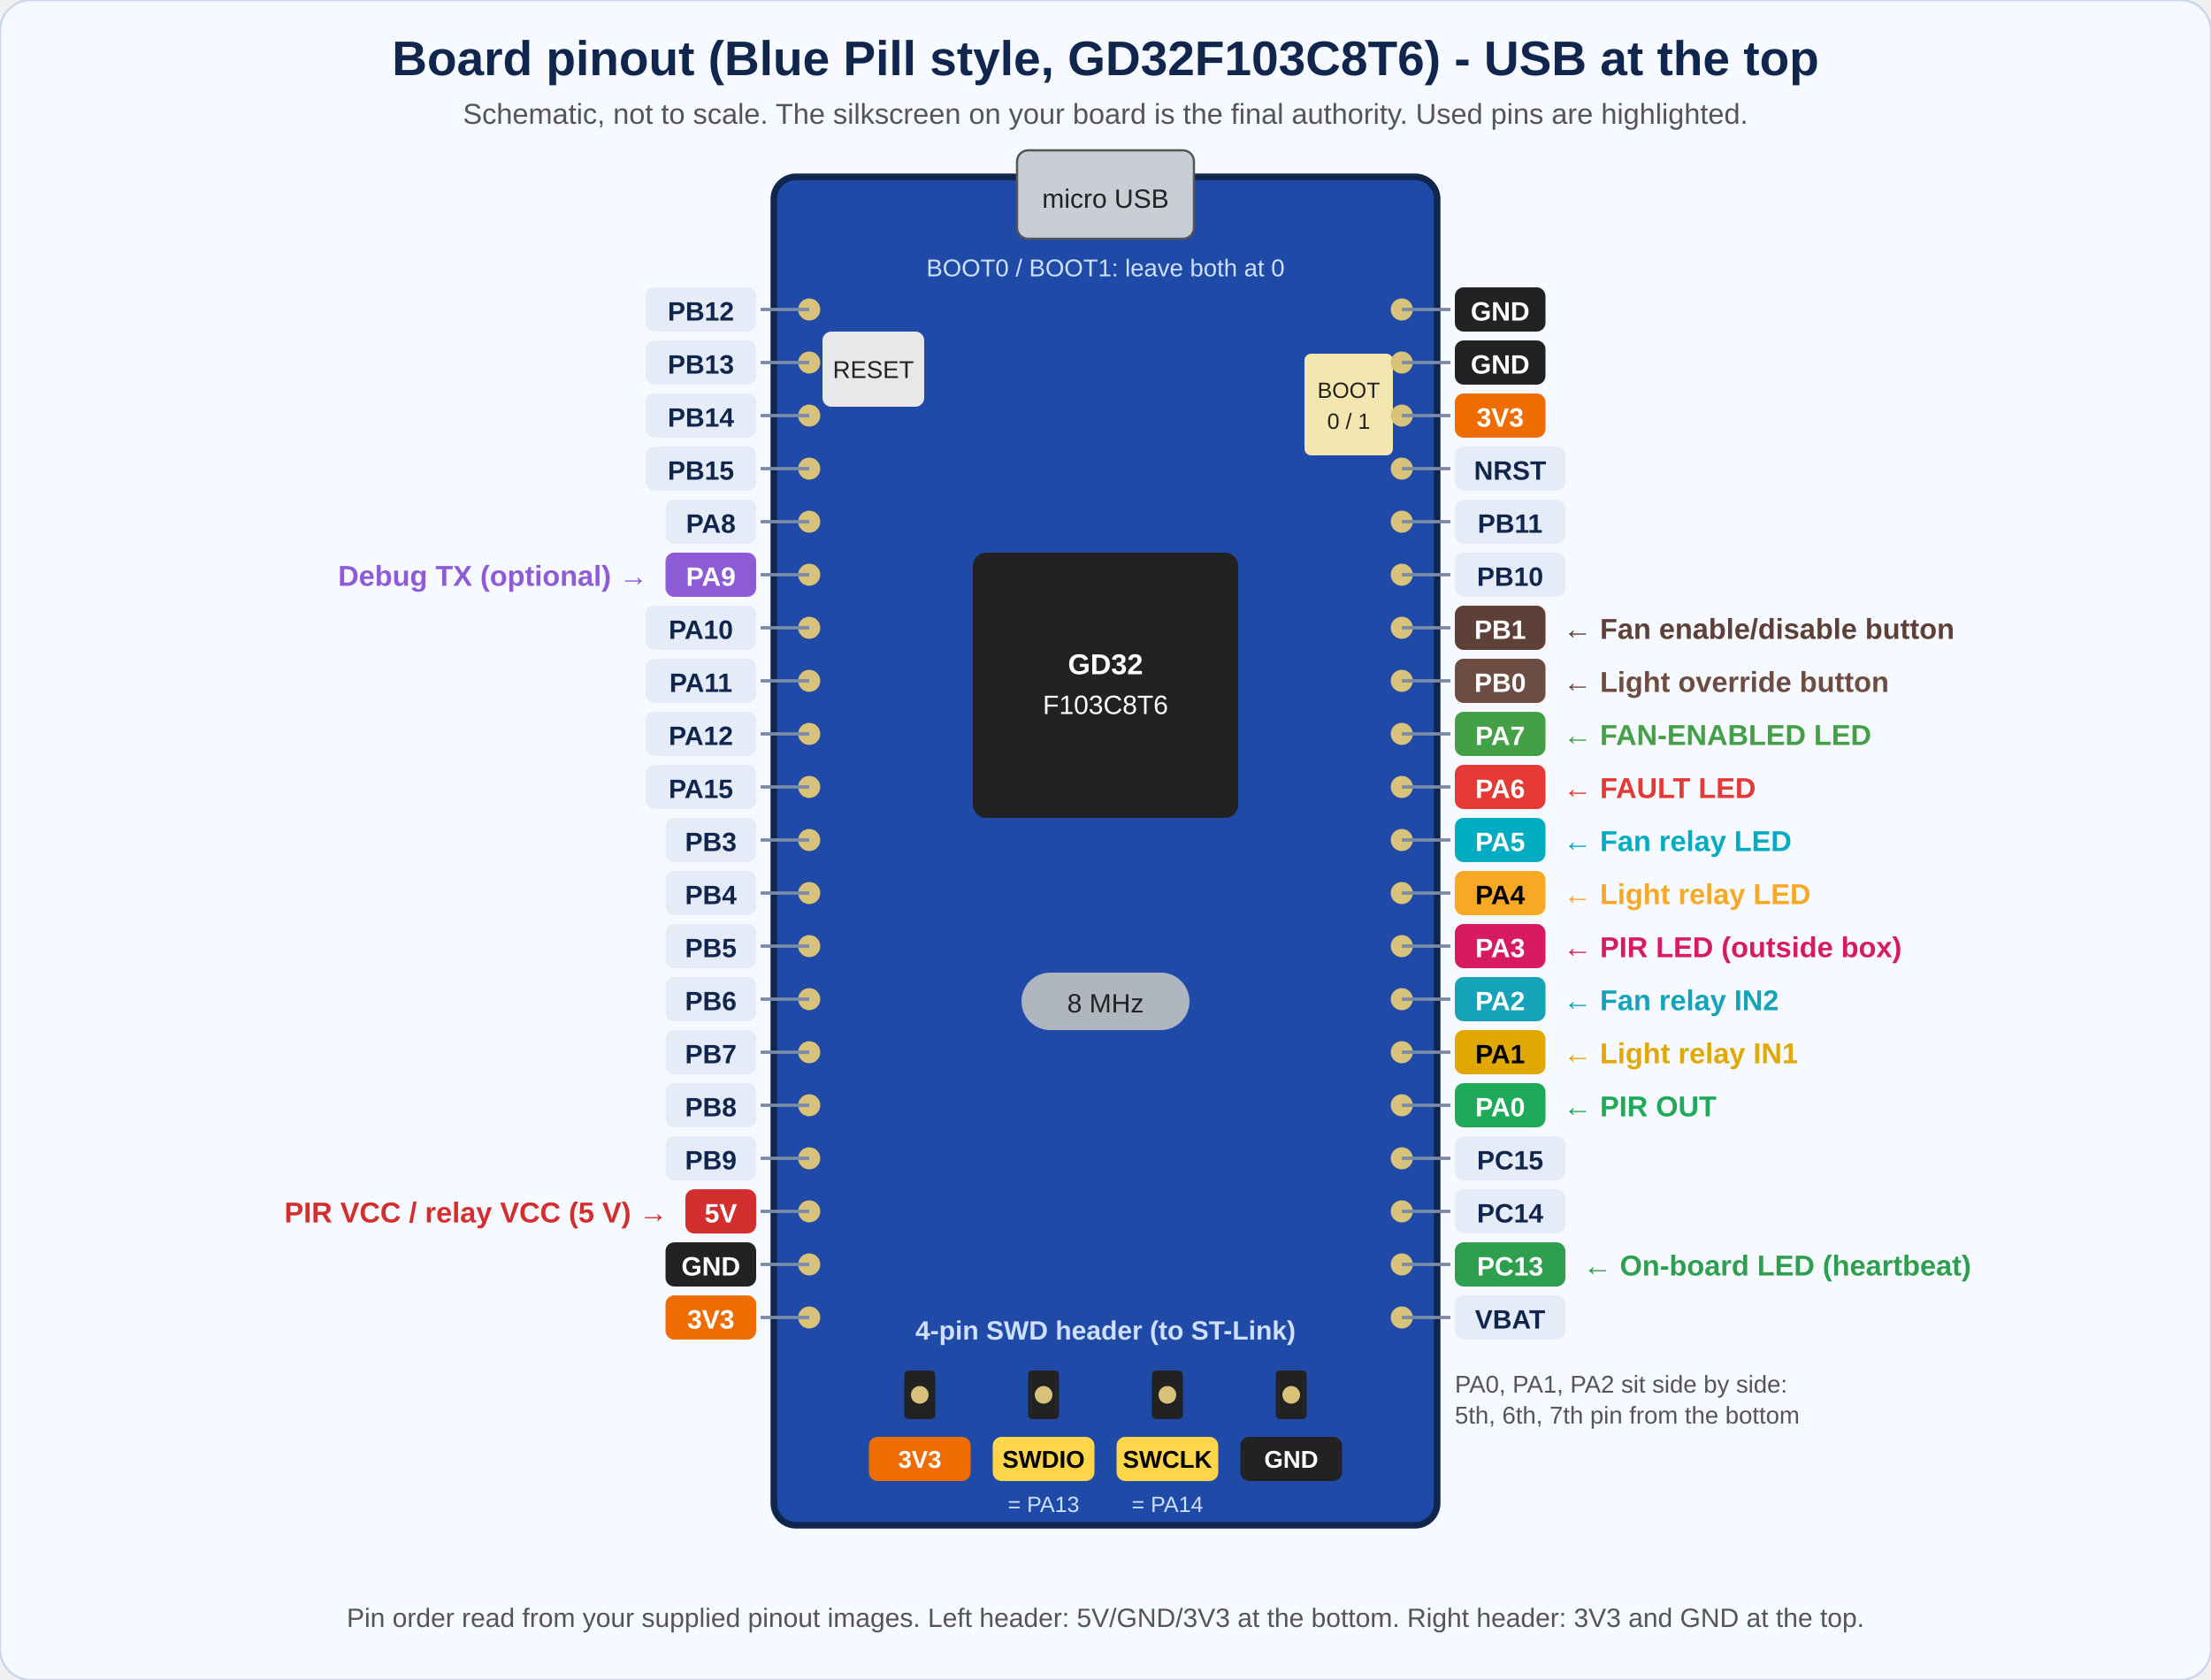
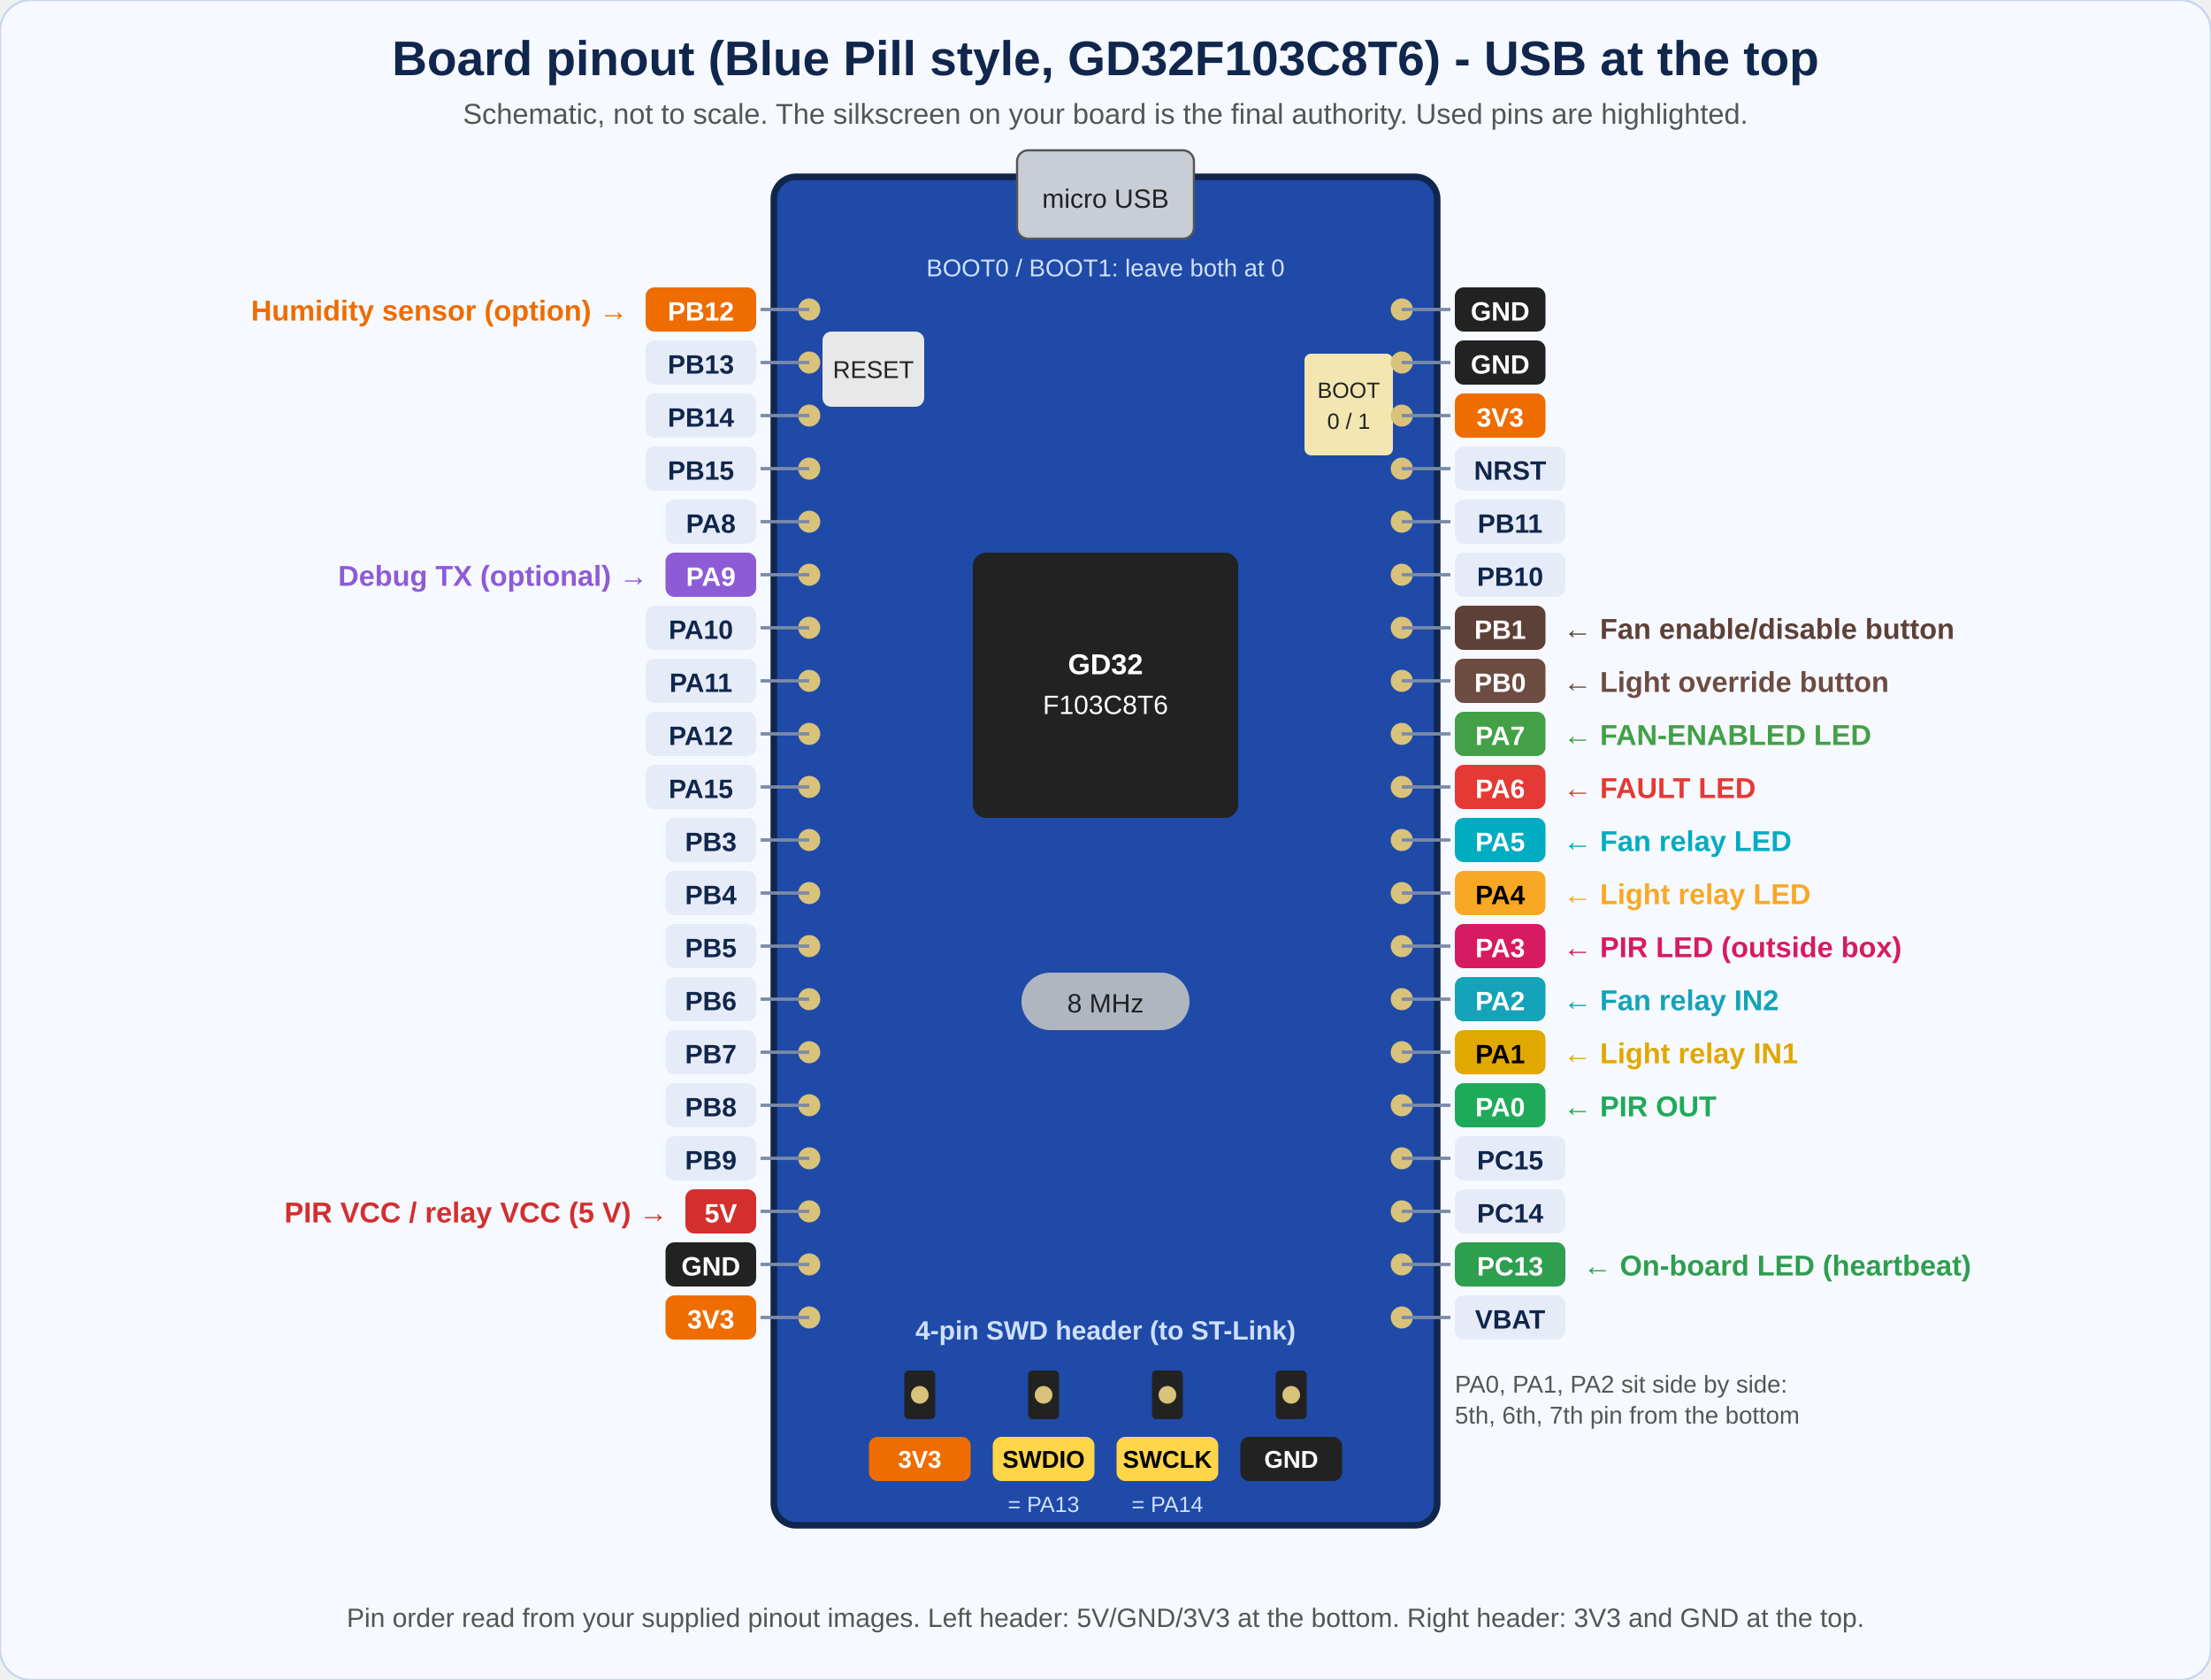
<svg xmlns="http://www.w3.org/2000/svg" viewBox="0 0 1000 760" font-family="Segoe UI, Arial, Helvetica, sans-serif">
  <rect width="1000" height="760" rx="14" fill="#f6f9ff" stroke="#c9d6ee" />
  <text x="500" y="34" text-anchor="middle" font-size="22" font-weight="700" fill="#10264d">Board pinout (Blue Pill style, GD32F103C8T6) - USB at the top</text>
  <text x="500" y="56" text-anchor="middle" font-size="13" fill="#555">Schematic, not to scale. The silkscreen on your board is the final authority. Used pins are highlighted.</text>
  <rect x="350" y="80" width="300" height="610" rx="10" fill="#1f4aa8" stroke="#10264d" stroke-width="3" />
  <rect x="460" y="68" width="80" height="40" rx="5" fill="#c9ced6" stroke="#555" />
  <text x="500" y="94" text-anchor="middle" font-size="12" fill="#222">micro USB</text>
  <rect x="440" y="250" width="120" height="120" rx="6" fill="#222" />
  <text x="500" y="305" text-anchor="middle" font-size="13" fill="#fff" font-weight="700">GD32</text>
  <text x="500" y="323" text-anchor="middle" font-size="12" fill="#fff">F103C8T6</text>
  <rect x="462" y="440" width="76" height="26" rx="13" fill="#b0b6c0" />
  <text x="500" y="458" text-anchor="middle" font-size="12" fill="#222">8 MHz</text>
  <rect x="372" y="150" width="46" height="34" rx="4" fill="#e8e8e8" />
  <text x="395" y="171" text-anchor="middle" font-size="11" fill="#222">RESET</text>
  <rect x="590" y="160" width="40" height="46" rx="3" fill="#f3e6b0" />
  <text x="610" y="180" text-anchor="middle" font-size="10" fill="#222">BOOT</text>
  <text x="610" y="194" text-anchor="middle" font-size="10" fill="#222">0 / 1</text>
  <text x="500" y="125" text-anchor="middle" font-size="11" fill="#cfe0ff">BOOT0 / BOOT1: leave both at 0</text>
  <circle cx="366" cy="140" r="5" fill="#d9c27a" />
  <line x1="366" y1="140" x2="344" y2="140" stroke="#7a8aa8" stroke-width="1.5" />
-   <rect x="292" y="130" width="50" height="20" rx="4" fill="#e6ecf7" />
-   <text x="317.0" y="145" text-anchor="middle" font-size="12" font-weight="700" fill="#10264d">PB12</text>
+   <rect x="292" y="130" width="50" height="20" rx="4" fill="#ef6c00" />
+   <text x="317.0" y="145" text-anchor="middle" font-size="12" font-weight="700" fill="#fff">PB12</text>
+   <text x="284" y="145" text-anchor="end" font-size="13" font-weight="700" fill="#ef6c00">Humidity sensor (option) →</text>
  <circle cx="366" cy="164" r="5" fill="#d9c27a" />
  <line x1="366" y1="164" x2="344" y2="164" stroke="#7a8aa8" stroke-width="1.5" />
  <rect x="292" y="154" width="50" height="20" rx="4" fill="#e6ecf7" />
  <text x="317.0" y="169" text-anchor="middle" font-size="12" font-weight="700" fill="#10264d">PB13</text>
  <circle cx="366" cy="188" r="5" fill="#d9c27a" />
  <line x1="366" y1="188" x2="344" y2="188" stroke="#7a8aa8" stroke-width="1.5" />
  <rect x="292" y="178" width="50" height="20" rx="4" fill="#e6ecf7" />
  <text x="317.0" y="193" text-anchor="middle" font-size="12" font-weight="700" fill="#10264d">PB14</text>
  <circle cx="366" cy="212" r="5" fill="#d9c27a" />
  <line x1="366" y1="212" x2="344" y2="212" stroke="#7a8aa8" stroke-width="1.5" />
  <rect x="292" y="202" width="50" height="20" rx="4" fill="#e6ecf7" />
  <text x="317.0" y="217" text-anchor="middle" font-size="12" font-weight="700" fill="#10264d">PB15</text>
  <circle cx="366" cy="236" r="5" fill="#d9c27a" />
  <line x1="366" y1="236" x2="344" y2="236" stroke="#7a8aa8" stroke-width="1.5" />
  <rect x="301" y="226" width="41" height="20" rx="4" fill="#e6ecf7" />
  <text x="321.5" y="241" text-anchor="middle" font-size="12" font-weight="700" fill="#10264d">PA8</text>
  <circle cx="366" cy="260" r="5" fill="#d9c27a" />
  <line x1="366" y1="260" x2="344" y2="260" stroke="#7a8aa8" stroke-width="1.5" />
  <rect x="301" y="250" width="41" height="20" rx="4" fill="#8e5bd6" />
  <text x="321.5" y="265" text-anchor="middle" font-size="12" font-weight="700" fill="#fff">PA9</text>
  <text x="293" y="265" text-anchor="end" font-size="13" font-weight="700" fill="#8e5bd6">Debug TX (optional) →</text>
  <circle cx="366" cy="284" r="5" fill="#d9c27a" />
  <line x1="366" y1="284" x2="344" y2="284" stroke="#7a8aa8" stroke-width="1.5" />
  <rect x="292" y="274" width="50" height="20" rx="4" fill="#e6ecf7" />
  <text x="317.0" y="289" text-anchor="middle" font-size="12" font-weight="700" fill="#10264d">PA10</text>
  <circle cx="366" cy="308" r="5" fill="#d9c27a" />
  <line x1="366" y1="308" x2="344" y2="308" stroke="#7a8aa8" stroke-width="1.5" />
  <rect x="292" y="298" width="50" height="20" rx="4" fill="#e6ecf7" />
  <text x="317.0" y="313" text-anchor="middle" font-size="12" font-weight="700" fill="#10264d">PA11</text>
  <circle cx="366" cy="332" r="5" fill="#d9c27a" />
  <line x1="366" y1="332" x2="344" y2="332" stroke="#7a8aa8" stroke-width="1.5" />
  <rect x="292" y="322" width="50" height="20" rx="4" fill="#e6ecf7" />
  <text x="317.0" y="337" text-anchor="middle" font-size="12" font-weight="700" fill="#10264d">PA12</text>
  <circle cx="366" cy="356" r="5" fill="#d9c27a" />
  <line x1="366" y1="356" x2="344" y2="356" stroke="#7a8aa8" stroke-width="1.5" />
  <rect x="292" y="346" width="50" height="20" rx="4" fill="#e6ecf7" />
  <text x="317.0" y="361" text-anchor="middle" font-size="12" font-weight="700" fill="#10264d">PA15</text>
  <circle cx="366" cy="380" r="5" fill="#d9c27a" />
  <line x1="366" y1="380" x2="344" y2="380" stroke="#7a8aa8" stroke-width="1.5" />
  <rect x="301" y="370" width="41" height="20" rx="4" fill="#e6ecf7" />
  <text x="321.5" y="385" text-anchor="middle" font-size="12" font-weight="700" fill="#10264d">PB3</text>
  <circle cx="366" cy="404" r="5" fill="#d9c27a" />
  <line x1="366" y1="404" x2="344" y2="404" stroke="#7a8aa8" stroke-width="1.5" />
  <rect x="301" y="394" width="41" height="20" rx="4" fill="#e6ecf7" />
  <text x="321.5" y="409" text-anchor="middle" font-size="12" font-weight="700" fill="#10264d">PB4</text>
  <circle cx="366" cy="428" r="5" fill="#d9c27a" />
  <line x1="366" y1="428" x2="344" y2="428" stroke="#7a8aa8" stroke-width="1.5" />
  <rect x="301" y="418" width="41" height="20" rx="4" fill="#e6ecf7" />
  <text x="321.5" y="433" text-anchor="middle" font-size="12" font-weight="700" fill="#10264d">PB5</text>
  <circle cx="366" cy="452" r="5" fill="#d9c27a" />
  <line x1="366" y1="452" x2="344" y2="452" stroke="#7a8aa8" stroke-width="1.5" />
  <rect x="301" y="442" width="41" height="20" rx="4" fill="#e6ecf7" />
  <text x="321.5" y="457" text-anchor="middle" font-size="12" font-weight="700" fill="#10264d">PB6</text>
  <circle cx="366" cy="476" r="5" fill="#d9c27a" />
  <line x1="366" y1="476" x2="344" y2="476" stroke="#7a8aa8" stroke-width="1.5" />
  <rect x="301" y="466" width="41" height="20" rx="4" fill="#e6ecf7" />
  <text x="321.5" y="481" text-anchor="middle" font-size="12" font-weight="700" fill="#10264d">PB7</text>
  <circle cx="366" cy="500" r="5" fill="#d9c27a" />
  <line x1="366" y1="500" x2="344" y2="500" stroke="#7a8aa8" stroke-width="1.5" />
  <rect x="301" y="490" width="41" height="20" rx="4" fill="#e6ecf7" />
  <text x="321.5" y="505" text-anchor="middle" font-size="12" font-weight="700" fill="#10264d">PB8</text>
  <circle cx="366" cy="524" r="5" fill="#d9c27a" />
  <line x1="366" y1="524" x2="344" y2="524" stroke="#7a8aa8" stroke-width="1.5" />
  <rect x="301" y="514" width="41" height="20" rx="4" fill="#e6ecf7" />
  <text x="321.5" y="529" text-anchor="middle" font-size="12" font-weight="700" fill="#10264d">PB9</text>
  <circle cx="366" cy="548" r="5" fill="#d9c27a" />
  <line x1="366" y1="548" x2="344" y2="548" stroke="#7a8aa8" stroke-width="1.5" />
  <rect x="310" y="538" width="32" height="20" rx="4" fill="#d32f2f" />
  <text x="326.0" y="553" text-anchor="middle" font-size="12" font-weight="700" fill="#fff">5V</text>
  <text x="302" y="553" text-anchor="end" font-size="13" font-weight="700" fill="#d32f2f">PIR VCC / relay VCC (5 V) →</text>
  <circle cx="366" cy="572" r="5" fill="#d9c27a" />
  <line x1="366" y1="572" x2="344" y2="572" stroke="#7a8aa8" stroke-width="1.5" />
  <rect x="301" y="562" width="41" height="20" rx="4" fill="#222" />
  <text x="321.5" y="577" text-anchor="middle" font-size="12" font-weight="700" fill="#fff">GND</text>
  <circle cx="366" cy="596" r="5" fill="#d9c27a" />
  <line x1="366" y1="596" x2="344" y2="596" stroke="#7a8aa8" stroke-width="1.5" />
  <rect x="301" y="586" width="41" height="20" rx="4" fill="#ef6c00" />
  <text x="321.5" y="601" text-anchor="middle" font-size="12" font-weight="700" fill="#fff">3V3</text>
  <circle cx="634" cy="140" r="5" fill="#d9c27a" />
  <line x1="634" y1="140" x2="656" y2="140" stroke="#7a8aa8" stroke-width="1.5" />
  <rect x="658" y="130" width="41" height="20" rx="4" fill="#222" />
  <text x="678.5" y="145" text-anchor="middle" font-size="12" font-weight="700" fill="#fff">GND</text>
  <circle cx="634" cy="164" r="5" fill="#d9c27a" />
  <line x1="634" y1="164" x2="656" y2="164" stroke="#7a8aa8" stroke-width="1.5" />
  <rect x="658" y="154" width="41" height="20" rx="4" fill="#222" />
  <text x="678.5" y="169" text-anchor="middle" font-size="12" font-weight="700" fill="#fff">GND</text>
  <circle cx="634" cy="188" r="5" fill="#d9c27a" />
  <line x1="634" y1="188" x2="656" y2="188" stroke="#7a8aa8" stroke-width="1.5" />
  <rect x="658" y="178" width="41" height="20" rx="4" fill="#ef6c00" />
  <text x="678.5" y="193" text-anchor="middle" font-size="12" font-weight="700" fill="#fff">3V3</text>
  <circle cx="634" cy="212" r="5" fill="#d9c27a" />
  <line x1="634" y1="212" x2="656" y2="212" stroke="#7a8aa8" stroke-width="1.5" />
  <rect x="658" y="202" width="50" height="20" rx="4" fill="#e6ecf7" />
  <text x="683.0" y="217" text-anchor="middle" font-size="12" font-weight="700" fill="#10264d">NRST</text>
  <circle cx="634" cy="236" r="5" fill="#d9c27a" />
  <line x1="634" y1="236" x2="656" y2="236" stroke="#7a8aa8" stroke-width="1.5" />
  <rect x="658" y="226" width="50" height="20" rx="4" fill="#e6ecf7" />
  <text x="683.0" y="241" text-anchor="middle" font-size="12" font-weight="700" fill="#10264d">PB11</text>
  <circle cx="634" cy="260" r="5" fill="#d9c27a" />
  <line x1="634" y1="260" x2="656" y2="260" stroke="#7a8aa8" stroke-width="1.5" />
  <rect x="658" y="250" width="50" height="20" rx="4" fill="#e6ecf7" />
  <text x="683.0" y="265" text-anchor="middle" font-size="12" font-weight="700" fill="#10264d">PB10</text>
  <circle cx="634" cy="284" r="5" fill="#d9c27a" />
  <line x1="634" y1="284" x2="656" y2="284" stroke="#7a8aa8" stroke-width="1.5" />
  <rect x="658" y="274" width="41" height="20" rx="4" fill="#5d4037" />
  <text x="678.5" y="289" text-anchor="middle" font-size="12" font-weight="700" fill="#fff">PB1</text>
  <text x="707" y="289" font-size="13" font-weight="700" fill="#5d4037">← Fan enable/disable button</text>
  <circle cx="634" cy="308" r="5" fill="#d9c27a" />
  <line x1="634" y1="308" x2="656" y2="308" stroke="#7a8aa8" stroke-width="1.5" />
  <rect x="658" y="298" width="41" height="20" rx="4" fill="#6d4c41" />
  <text x="678.5" y="313" text-anchor="middle" font-size="12" font-weight="700" fill="#fff">PB0</text>
  <text x="707" y="313" font-size="13" font-weight="700" fill="#6d4c41">← Light override button</text>
  <circle cx="634" cy="332" r="5" fill="#d9c27a" />
  <line x1="634" y1="332" x2="656" y2="332" stroke="#7a8aa8" stroke-width="1.5" />
  <rect x="658" y="322" width="41" height="20" rx="4" fill="#43a047" />
  <text x="678.5" y="337" text-anchor="middle" font-size="12" font-weight="700" fill="#fff">PA7</text>
  <text x="707" y="337" font-size="13" font-weight="700" fill="#43a047">← FAN-ENABLED LED</text>
  <circle cx="634" cy="356" r="5" fill="#d9c27a" />
  <line x1="634" y1="356" x2="656" y2="356" stroke="#7a8aa8" stroke-width="1.5" />
  <rect x="658" y="346" width="41" height="20" rx="4" fill="#e53935" />
  <text x="678.5" y="361" text-anchor="middle" font-size="12" font-weight="700" fill="#fff">PA6</text>
  <text x="707" y="361" font-size="13" font-weight="700" fill="#e53935">← FAULT LED</text>
  <circle cx="634" cy="380" r="5" fill="#d9c27a" />
  <line x1="634" y1="380" x2="656" y2="380" stroke="#7a8aa8" stroke-width="1.5" />
  <rect x="658" y="370" width="41" height="20" rx="4" fill="#00acc1" />
  <text x="678.5" y="385" text-anchor="middle" font-size="12" font-weight="700" fill="#fff">PA5</text>
  <text x="707" y="385" font-size="13" font-weight="700" fill="#00acc1">← Fan relay LED</text>
  <circle cx="634" cy="404" r="5" fill="#d9c27a" />
  <line x1="634" y1="404" x2="656" y2="404" stroke="#7a8aa8" stroke-width="1.5" />
  <rect x="658" y="394" width="41" height="20" rx="4" fill="#f9a825" />
  <text x="678.5" y="409" text-anchor="middle" font-size="12" font-weight="700" fill="#000">PA4</text>
  <text x="707" y="409" font-size="13" font-weight="700" fill="#f9a825">← Light relay LED</text>
  <circle cx="634" cy="428" r="5" fill="#d9c27a" />
  <line x1="634" y1="428" x2="656" y2="428" stroke="#7a8aa8" stroke-width="1.5" />
  <rect x="658" y="418" width="41" height="20" rx="4" fill="#d81b60" />
  <text x="678.5" y="433" text-anchor="middle" font-size="12" font-weight="700" fill="#fff">PA3</text>
  <text x="707" y="433" font-size="13" font-weight="700" fill="#d81b60">← PIR LED (outside box)</text>
  <circle cx="634" cy="452" r="5" fill="#d9c27a" />
  <line x1="634" y1="452" x2="656" y2="452" stroke="#7a8aa8" stroke-width="1.5" />
  <rect x="658" y="442" width="41" height="20" rx="4" fill="#14a3b8" />
  <text x="678.5" y="457" text-anchor="middle" font-size="12" font-weight="700" fill="#fff">PA2</text>
  <text x="707" y="457" font-size="13" font-weight="700" fill="#14a3b8">← Fan relay IN2</text>
  <circle cx="634" cy="476" r="5" fill="#d9c27a" />
  <line x1="634" y1="476" x2="656" y2="476" stroke="#7a8aa8" stroke-width="1.5" />
  <rect x="658" y="466" width="41" height="20" rx="4" fill="#e0a800" />
  <text x="678.5" y="481" text-anchor="middle" font-size="12" font-weight="700" fill="#000">PA1</text>
  <text x="707" y="481" font-size="13" font-weight="700" fill="#e0a800">← Light relay IN1</text>
  <circle cx="634" cy="500" r="5" fill="#d9c27a" />
  <line x1="634" y1="500" x2="656" y2="500" stroke="#7a8aa8" stroke-width="1.5" />
  <rect x="658" y="490" width="41" height="20" rx="4" fill="#1faa59" />
  <text x="678.5" y="505" text-anchor="middle" font-size="12" font-weight="700" fill="#fff">PA0</text>
  <text x="707" y="505" font-size="13" font-weight="700" fill="#1faa59">← PIR OUT</text>
  <circle cx="634" cy="524" r="5" fill="#d9c27a" />
  <line x1="634" y1="524" x2="656" y2="524" stroke="#7a8aa8" stroke-width="1.5" />
  <rect x="658" y="514" width="50" height="20" rx="4" fill="#e6ecf7" />
  <text x="683.0" y="529" text-anchor="middle" font-size="12" font-weight="700" fill="#10264d">PC15</text>
  <circle cx="634" cy="548" r="5" fill="#d9c27a" />
  <line x1="634" y1="548" x2="656" y2="548" stroke="#7a8aa8" stroke-width="1.5" />
  <rect x="658" y="538" width="50" height="20" rx="4" fill="#e6ecf7" />
  <text x="683.0" y="553" text-anchor="middle" font-size="12" font-weight="700" fill="#10264d">PC14</text>
  <circle cx="634" cy="572" r="5" fill="#d9c27a" />
  <line x1="634" y1="572" x2="656" y2="572" stroke="#7a8aa8" stroke-width="1.5" />
  <rect x="658" y="562" width="50" height="20" rx="4" fill="#2e9e4f" />
  <text x="683.0" y="577" text-anchor="middle" font-size="12" font-weight="700" fill="#fff">PC13</text>
  <text x="716" y="577" font-size="13" font-weight="700" fill="#2e9e4f">← On-board LED (heartbeat)</text>
  <circle cx="634" cy="596" r="5" fill="#d9c27a" />
  <line x1="634" y1="596" x2="656" y2="596" stroke="#7a8aa8" stroke-width="1.5" />
  <rect x="658" y="586" width="50" height="20" rx="4" fill="#e6ecf7" />
  <text x="683.0" y="601" text-anchor="middle" font-size="12" font-weight="700" fill="#10264d">VBAT</text>
  <text x="658" y="630" font-size="11" fill="#555">PA0, PA1, PA2 sit side by side:</text>
  <text x="658" y="644" font-size="11" fill="#555">5th, 6th, 7th pin from the bottom</text>
  <rect x="409" y="620" width="14" height="22" rx="2" fill="#222" />
  <circle cx="416" cy="631" r="4" fill="#d9c27a" />
  <rect x="393" y="650" width="46" height="20" rx="4" fill="#ef6c00" />
  <text x="416" y="664" text-anchor="middle" font-size="11" font-weight="700" fill="#fff">3V3</text>
  <rect x="465" y="620" width="14" height="22" rx="2" fill="#222" />
  <circle cx="472" cy="631" r="4" fill="#d9c27a" />
  <rect x="449" y="650" width="46" height="20" rx="4" fill="#ffd54a" />
  <text x="472" y="664" text-anchor="middle" font-size="11" font-weight="700" fill="#000">SWDIO</text>
  <text x="472" y="684" text-anchor="middle" font-size="10" fill="#cfe0ff">= PA13</text>
  <rect x="521" y="620" width="14" height="22" rx="2" fill="#222" />
  <circle cx="528" cy="631" r="4" fill="#d9c27a" />
  <rect x="505" y="650" width="46" height="20" rx="4" fill="#ffd54a" />
  <text x="528" y="664" text-anchor="middle" font-size="11" font-weight="700" fill="#000">SWCLK</text>
  <text x="528" y="684" text-anchor="middle" font-size="10" fill="#cfe0ff">= PA14</text>
  <rect x="577" y="620" width="14" height="22" rx="2" fill="#222" />
  <circle cx="584" cy="631" r="4" fill="#d9c27a" />
  <rect x="561" y="650" width="46" height="20" rx="4" fill="#222" />
  <text x="584" y="664" text-anchor="middle" font-size="11" font-weight="700" fill="#fff">GND</text>
  <text x="500" y="606" text-anchor="middle" font-size="12" fill="#cfe0ff" font-weight="700">4-pin SWD header (to ST-Link)</text>
  <text x="500" y="736" text-anchor="middle" font-size="12" fill="#555">Pin order read from your supplied pinout images. Left header: 5V/GND/3V3 at the bottom. Right header: 3V3 and GND at the top.</text>
</svg>
